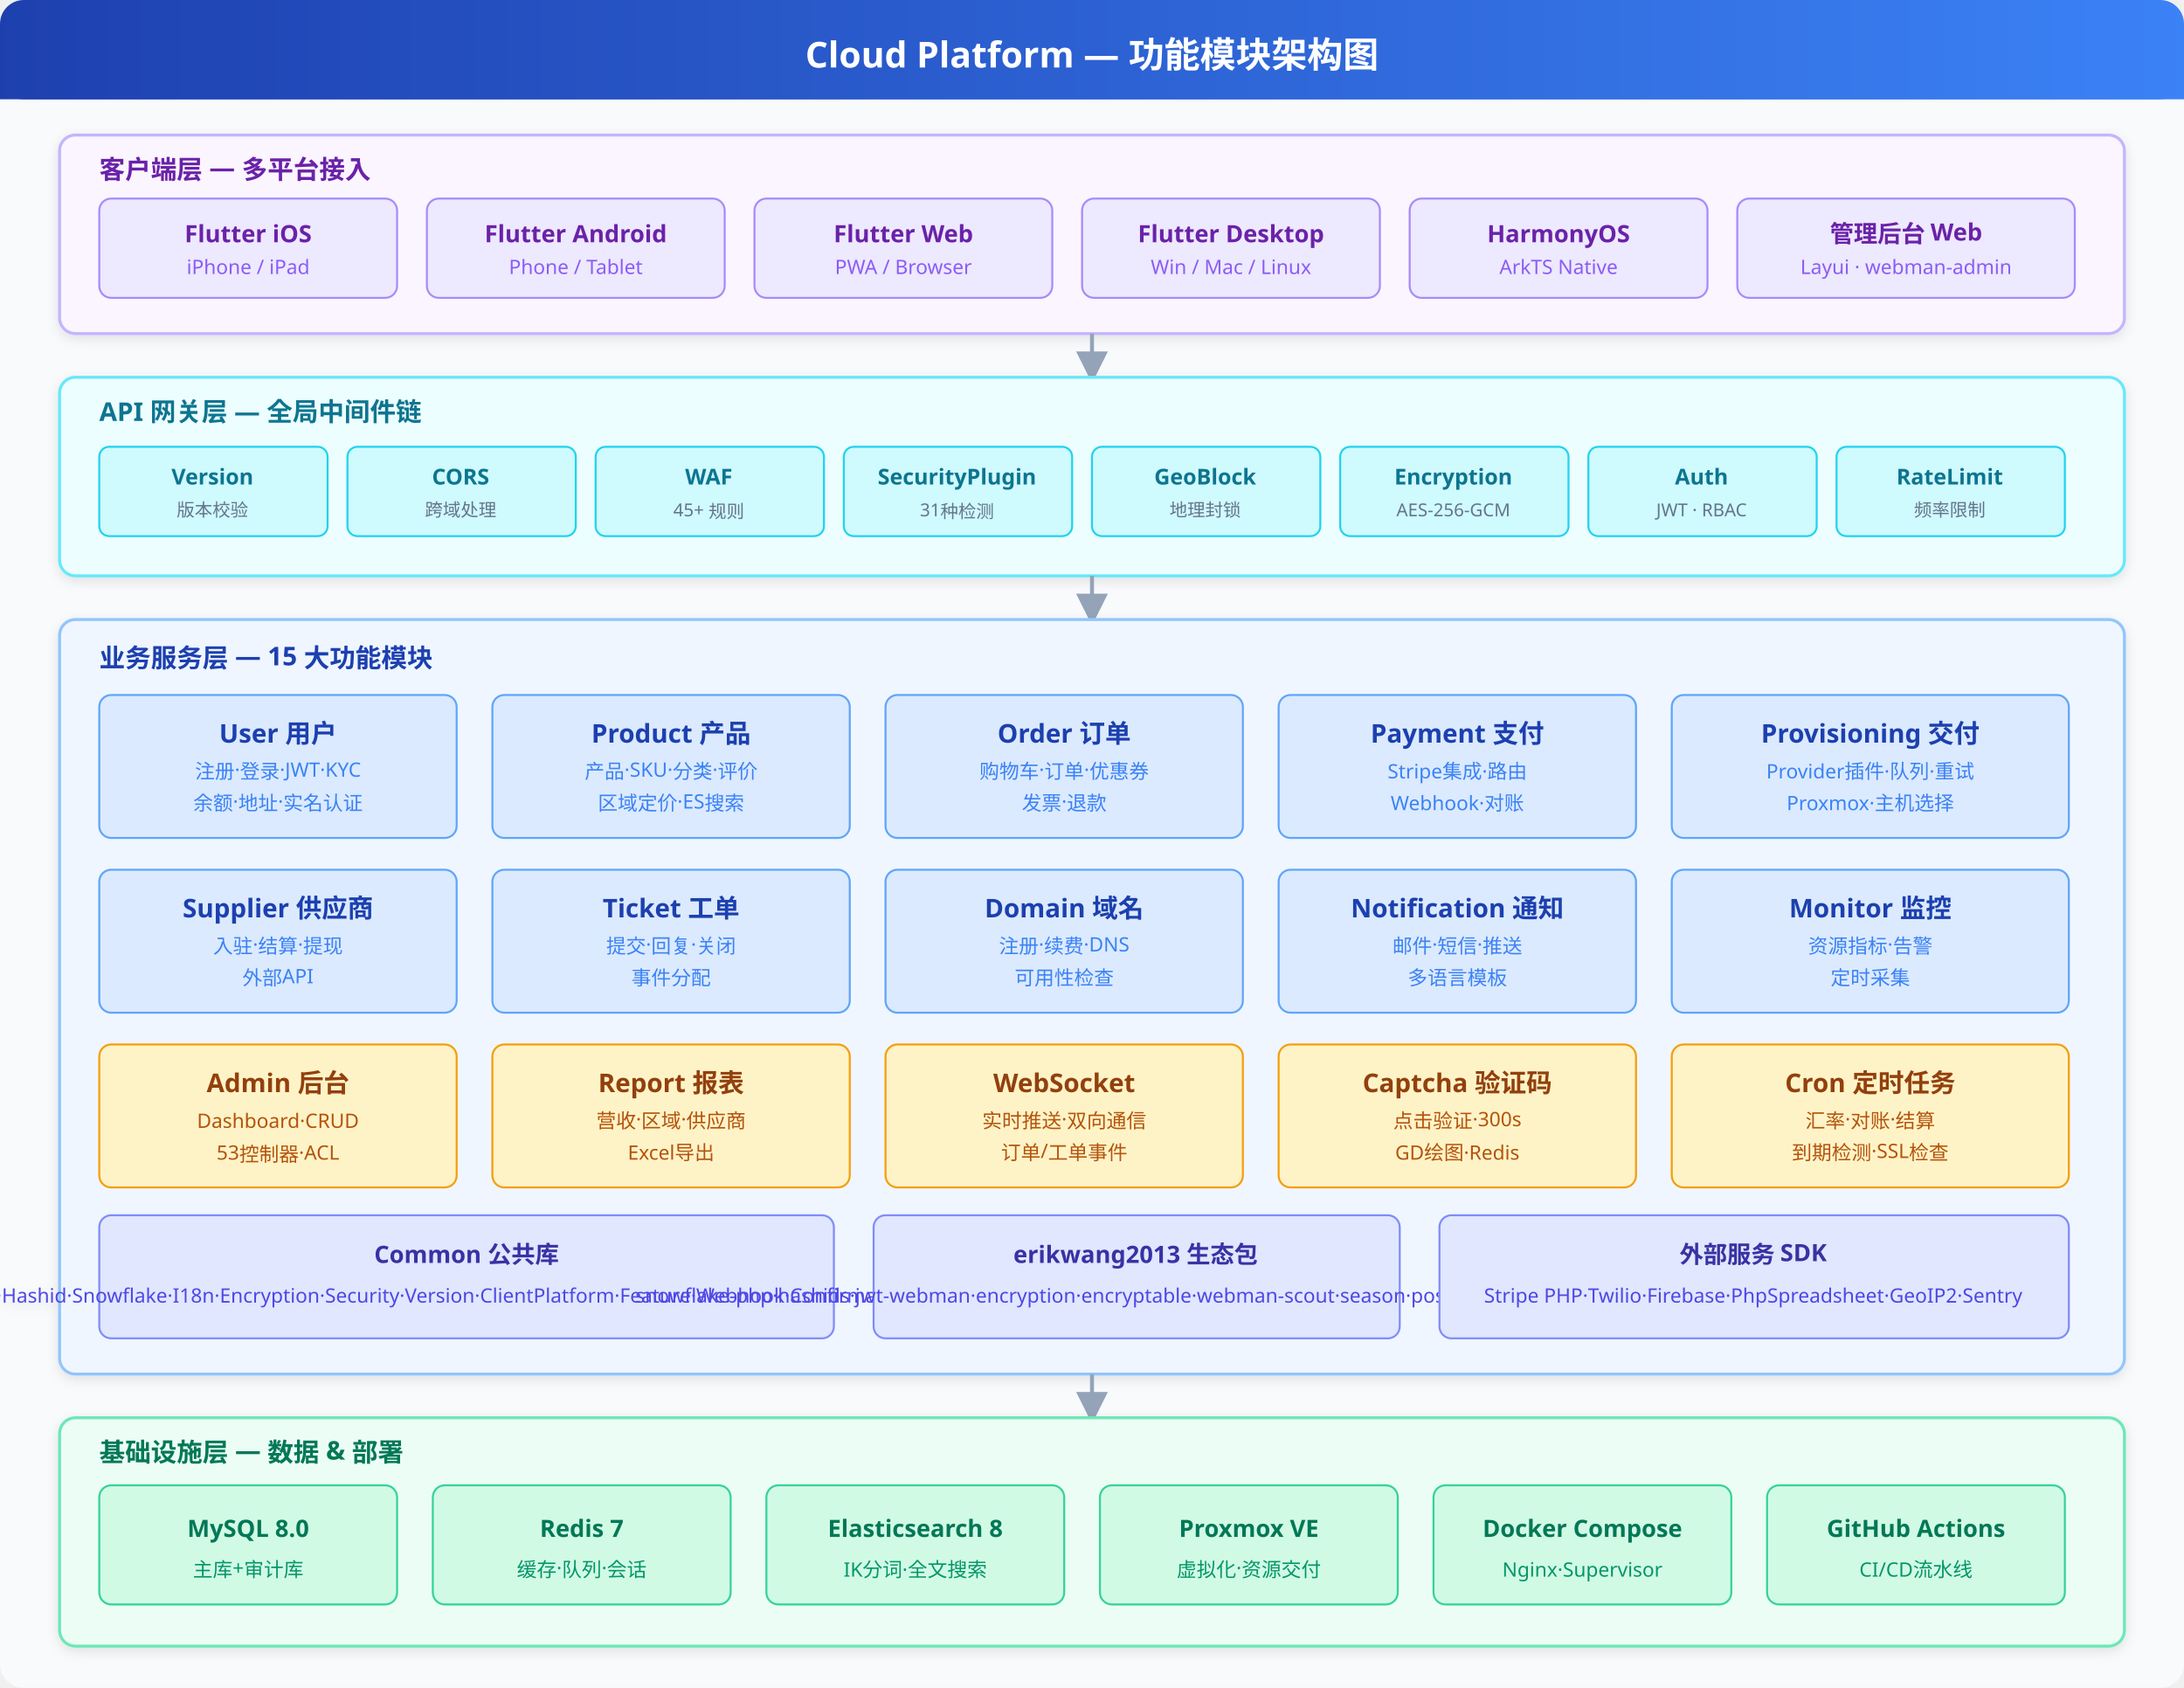
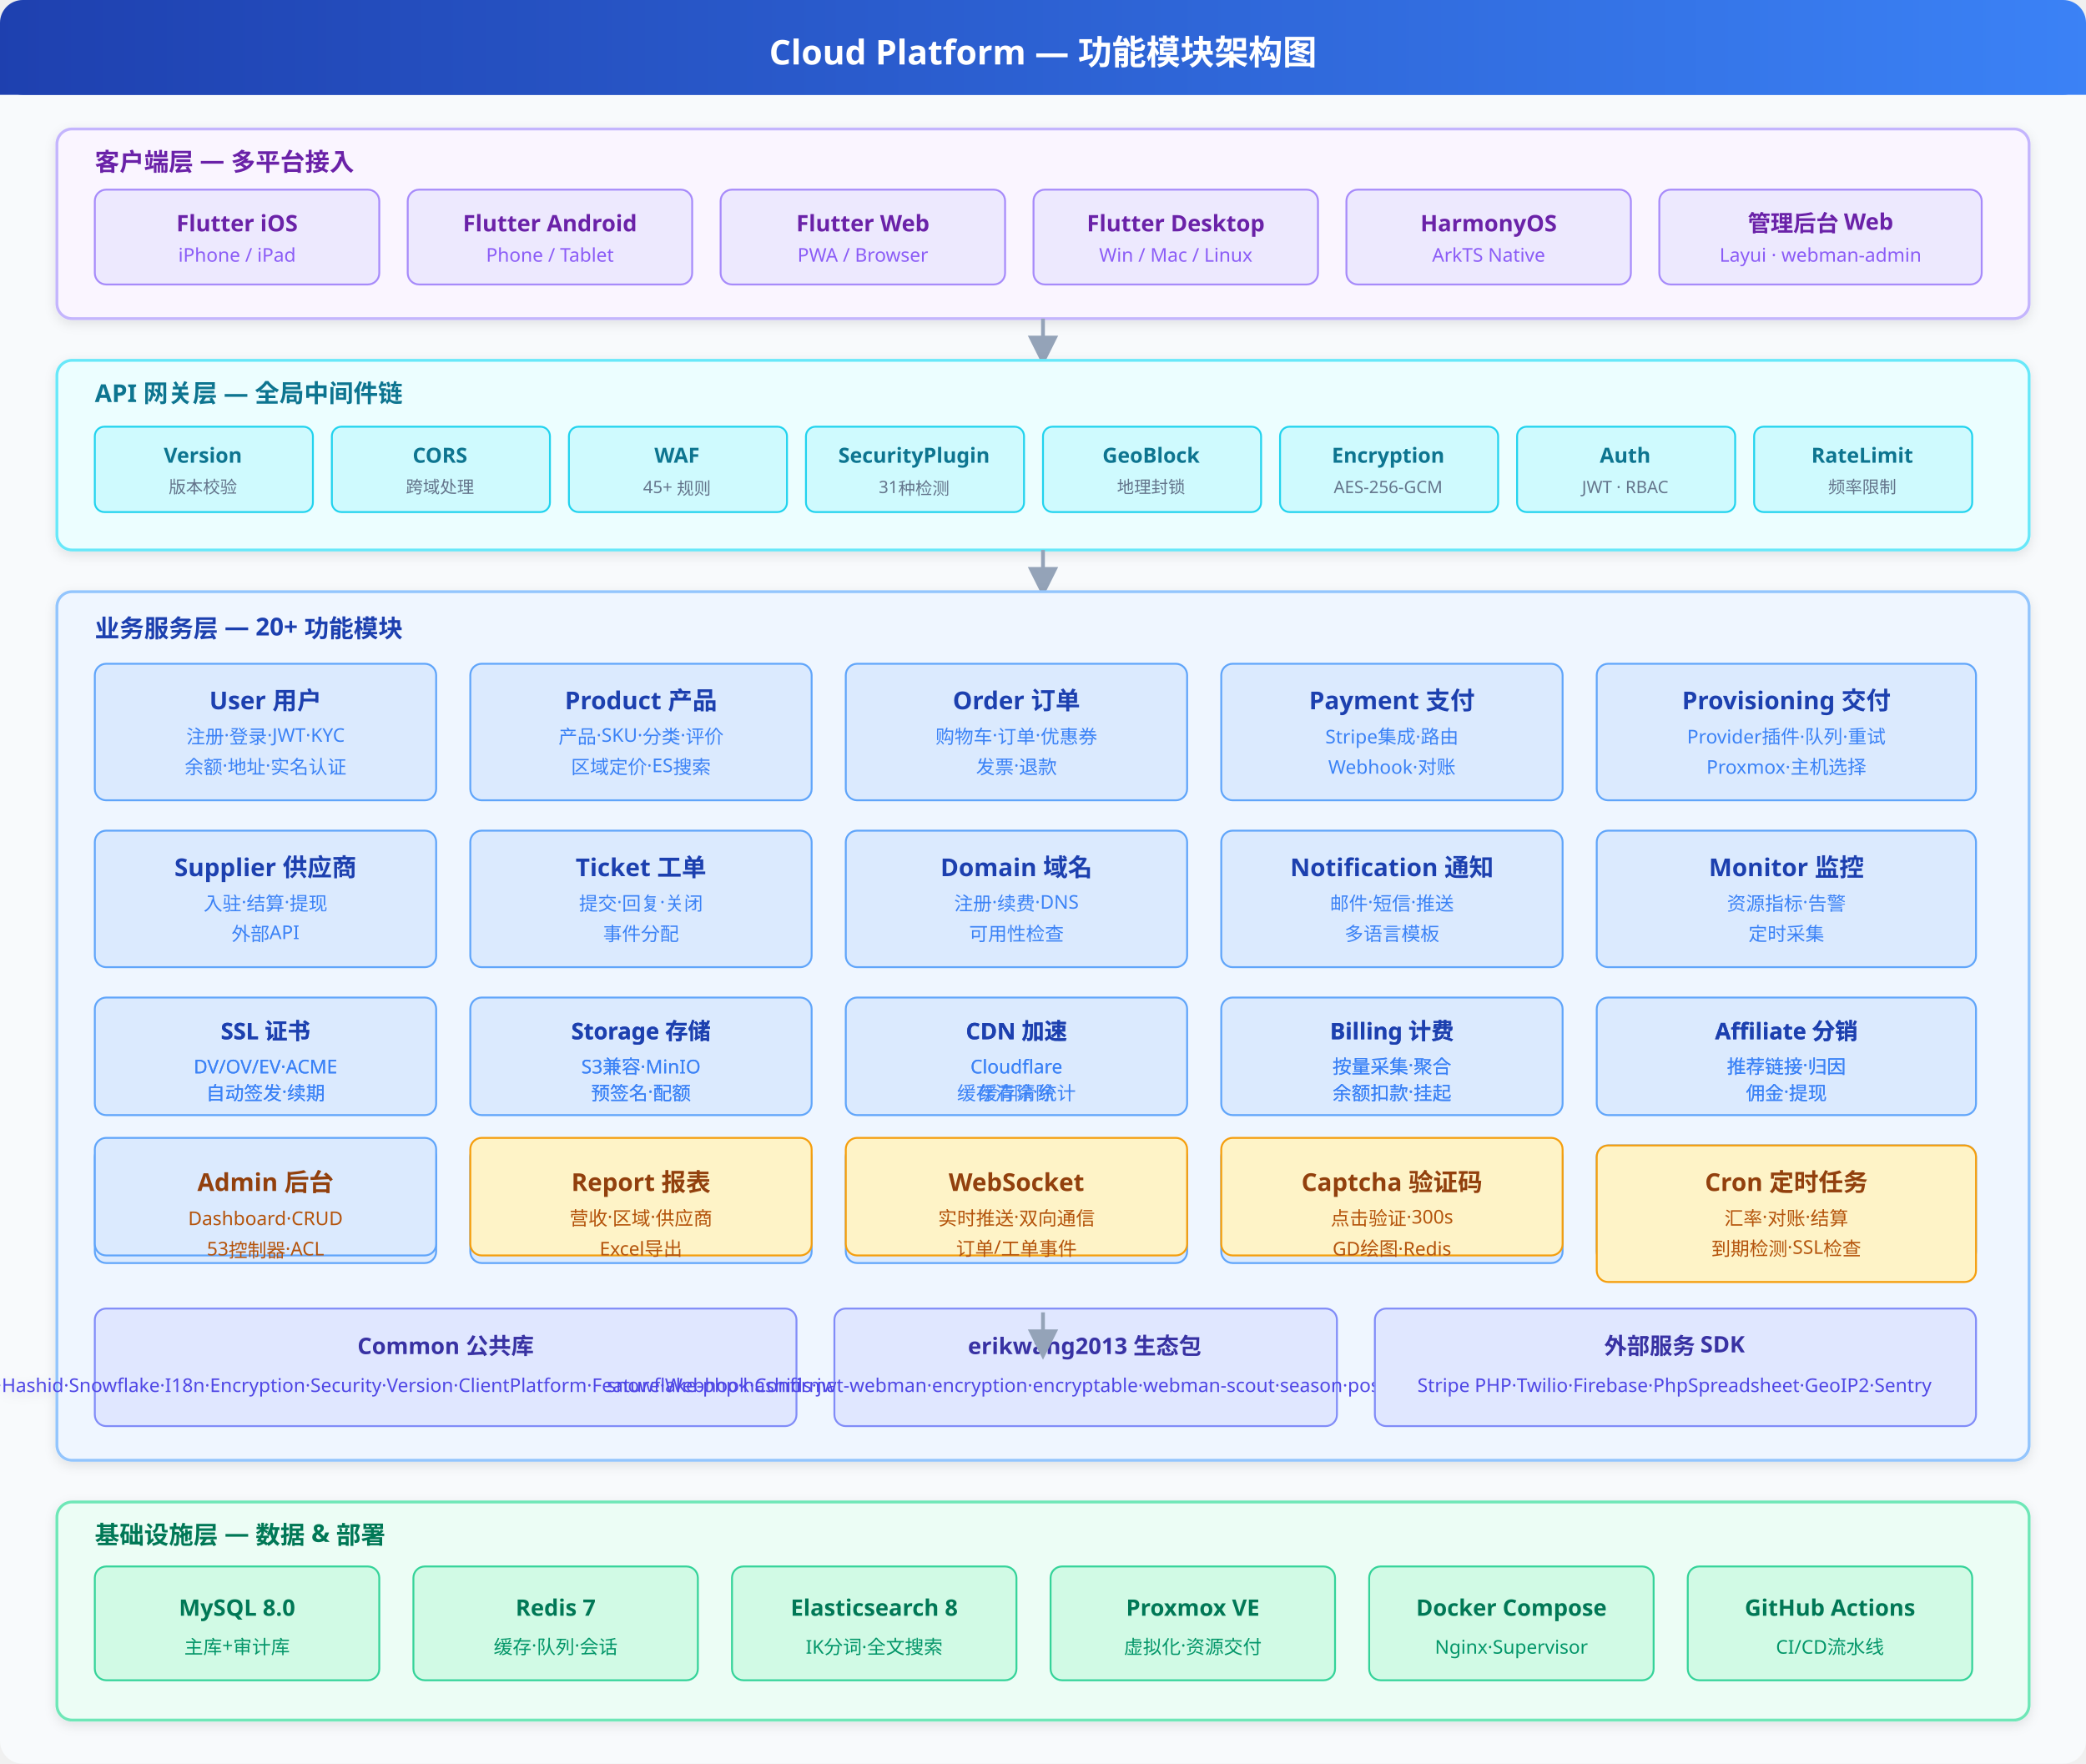
- <svg xmlns="http://www.w3.org/2000/svg" viewBox="0 0 1100 850" font-family="'Microsoft YaHei','PingFang SC','Noto Sans SC',sans-serif">
+ <svg xmlns="http://www.w3.org/2000/svg" viewBox="0 0 1100 930" font-family="'Microsoft YaHei','PingFang SC','Noto Sans SC',sans-serif">
  <defs>
    <linearGradient id="hdr" x1="0" y1="0" x2="1" y2="0">
      <stop offset="0%" stop-color="#1e40af" />
      <stop offset="100%" stop-color="#3b82f6" />
    </linearGradient>
    <filter id="sh">
      <feDropShadow dx="0" dy="2" stdDeviation="3" flood-opacity="0.1" />
    </filter>
    <marker id="arrD" markerWidth="8" markerHeight="8" refX="4" refY="4" orient="auto">
      <path d="M0,0 L8,4 L0,8 Z" fill="#94a3b8" />
    </marker>
  </defs>
-   <rect width="1100" height="850" fill="#f8fafc" rx="12" />
+   <rect width="1100" height="930" fill="#f8fafc" rx="12" />
  <rect x="0" y="0" width="1100" height="50" fill="url(#hdr)" rx="12" />
  <rect x="0" y="12" width="1100" height="38" fill="url(#hdr)" />
  <text x="550" y="34" text-anchor="middle" fill="#fff" font-size="18" font-weight="bold">Cloud Platform — 功能模块架构图</text>
  <g filter="url(#sh)">
    <rect x="30" y="68" width="1040" height="100" rx="8" fill="#faf5ff" stroke="#c4b5fd" stroke-width="1.5" />
    <text x="50" y="90" fill="#6b21a8" font-size="13" font-weight="bold">客户端层 — 多平台接入</text>
    <rect x="50" y="100" width="150" height="50" rx="6" fill="#ede9fe" stroke="#a78bfa" />
    <text x="125" y="122" text-anchor="middle" fill="#6b21a8" font-size="12" font-weight="bold">Flutter iOS</text>
    <text x="125" y="138" text-anchor="middle" fill="#8b5cf6" font-size="10">iPhone / iPad</text>
    <rect x="215" y="100" width="150" height="50" rx="6" fill="#ede9fe" stroke="#a78bfa" />
    <text x="290" y="122" text-anchor="middle" fill="#6b21a8" font-size="12" font-weight="bold">Flutter Android</text>
    <text x="290" y="138" text-anchor="middle" fill="#8b5cf6" font-size="10">Phone / Tablet</text>
    <rect x="380" y="100" width="150" height="50" rx="6" fill="#ede9fe" stroke="#a78bfa" />
    <text x="455" y="122" text-anchor="middle" fill="#6b21a8" font-size="12" font-weight="bold">Flutter Web</text>
    <text x="455" y="138" text-anchor="middle" fill="#8b5cf6" font-size="10">PWA / Browser</text>
    <rect x="545" y="100" width="150" height="50" rx="6" fill="#ede9fe" stroke="#a78bfa" />
    <text x="620" y="122" text-anchor="middle" fill="#6b21a8" font-size="12" font-weight="bold">Flutter Desktop</text>
    <text x="620" y="138" text-anchor="middle" fill="#8b5cf6" font-size="10">Win / Mac / Linux</text>
    <rect x="710" y="100" width="150" height="50" rx="6" fill="#ede9fe" stroke="#a78bfa" />
    <text x="785" y="122" text-anchor="middle" fill="#6b21a8" font-size="12" font-weight="bold">HarmonyOS</text>
    <text x="785" y="138" text-anchor="middle" fill="#8b5cf6" font-size="10">ArkTS Native</text>
    <rect x="875" y="100" width="170" height="50" rx="6" fill="#ede9fe" stroke="#a78bfa" />
    <text x="960" y="122" text-anchor="middle" fill="#6b21a8" font-size="12" font-weight="bold">管理后台 Web</text>
    <text x="960" y="138" text-anchor="middle" fill="#8b5cf6" font-size="10">Layui · webman-admin</text>
  </g>
  <path d="M550,168 L550,185" stroke="#94a3b8" stroke-width="2" marker-end="url(#arrD)" />
  <g filter="url(#sh)">
    <rect x="30" y="190" width="1040" height="100" rx="8" fill="#ecfeff" stroke="#67e8f9" stroke-width="1.5" />
    <text x="50" y="212" fill="#0e7490" font-size="13" font-weight="bold">API 网关层 — 全局中间件链</text>
    <rect x="50" y="225" width="115" height="45" rx="5" fill="#cffafe" stroke="#22d3ee" />
    <text x="107" y="244" text-anchor="middle" fill="#0e7490" font-size="11" font-weight="bold">Version</text>
    <text x="107" y="260" text-anchor="middle" fill="#64748b" font-size="9">版本校验</text>
    <rect x="175" y="225" width="115" height="45" rx="5" fill="#cffafe" stroke="#22d3ee" />
    <text x="232" y="244" text-anchor="middle" fill="#0e7490" font-size="11" font-weight="bold">CORS</text>
    <text x="232" y="260" text-anchor="middle" fill="#64748b" font-size="9">跨域处理</text>
    <rect x="300" y="225" width="115" height="45" rx="5" fill="#cffafe" stroke="#22d3ee" />
    <text x="357" y="244" text-anchor="middle" fill="#0e7490" font-size="11" font-weight="bold">WAF</text>
    <text x="357" y="260" text-anchor="middle" fill="#64748b" font-size="9">45+ 规则</text>
    <rect x="425" y="225" width="115" height="45" rx="5" fill="#cffafe" stroke="#22d3ee" />
    <text x="482" y="244" text-anchor="middle" fill="#0e7490" font-size="11" font-weight="bold">SecurityPlugin</text>
    <text x="482" y="260" text-anchor="middle" fill="#64748b" font-size="9">31种检测</text>
    <rect x="550" y="225" width="115" height="45" rx="5" fill="#cffafe" stroke="#22d3ee" />
    <text x="607" y="244" text-anchor="middle" fill="#0e7490" font-size="11" font-weight="bold">GeoBlock</text>
    <text x="607" y="260" text-anchor="middle" fill="#64748b" font-size="9">地理封锁</text>
    <rect x="675" y="225" width="115" height="45" rx="5" fill="#cffafe" stroke="#22d3ee" />
    <text x="732" y="244" text-anchor="middle" fill="#0e7490" font-size="11" font-weight="bold">Encryption</text>
    <text x="732" y="260" text-anchor="middle" fill="#64748b" font-size="9">AES-256-GCM</text>
    <rect x="800" y="225" width="115" height="45" rx="5" fill="#cffafe" stroke="#22d3ee" />
    <text x="857" y="244" text-anchor="middle" fill="#0e7490" font-size="11" font-weight="bold">Auth</text>
    <text x="857" y="260" text-anchor="middle" fill="#64748b" font-size="9">JWT · RBAC</text>
    <rect x="925" y="225" width="115" height="45" rx="5" fill="#cffafe" stroke="#22d3ee" />
    <text x="982" y="244" text-anchor="middle" fill="#0e7490" font-size="11" font-weight="bold">RateLimit</text>
    <text x="982" y="260" text-anchor="middle" fill="#64748b" font-size="9">频率限制</text>
  </g>
  <path d="M550,290 L550,307" stroke="#94a3b8" stroke-width="2" marker-end="url(#arrD)" />
  <g filter="url(#sh)">
-     <rect x="30" y="312" width="1040" height="380" rx="8" fill="#eff6ff" stroke="#93c5fd" stroke-width="1.5" />
-     <text x="50" y="336" fill="#1e40af" font-size="13" font-weight="bold">业务服务层 — 15 大功能模块</text>
+     <rect x="30" y="312" width="1040" height="458" rx="8" fill="#eff6ff" stroke="#93c5fd" stroke-width="1.5" />
+     <text x="50" y="336" fill="#1e40af" font-size="13" font-weight="bold">业务服务层 — 20+ 功能模块</text>
    <rect x="50" y="350" width="180" height="72" rx="6" fill="#dbeafe" stroke="#60a5fa" />
    <text x="140" y="374" text-anchor="middle" fill="#1e40af" font-size="13" font-weight="bold">User 用户</text>
    <text x="140" y="392" text-anchor="middle" fill="#3b82f6" font-size="10">注册·登录·JWT·KYC</text>
    <text x="140" y="408" text-anchor="middle" fill="#3b82f6" font-size="10">余额·地址·实名认证</text>
    <rect x="248" y="350" width="180" height="72" rx="6" fill="#dbeafe" stroke="#60a5fa" />
    <text x="338" y="374" text-anchor="middle" fill="#1e40af" font-size="13" font-weight="bold">Product 产品</text>
    <text x="338" y="392" text-anchor="middle" fill="#3b82f6" font-size="10">产品·SKU·分类·评价</text>
    <text x="338" y="408" text-anchor="middle" fill="#3b82f6" font-size="10">区域定价·ES搜索</text>
    <rect x="446" y="350" width="180" height="72" rx="6" fill="#dbeafe" stroke="#60a5fa" />
    <text x="536" y="374" text-anchor="middle" fill="#1e40af" font-size="13" font-weight="bold">Order 订单</text>
    <text x="536" y="392" text-anchor="middle" fill="#3b82f6" font-size="10">购物车·订单·优惠券</text>
    <text x="536" y="408" text-anchor="middle" fill="#3b82f6" font-size="10">发票·退款</text>
    <rect x="644" y="350" width="180" height="72" rx="6" fill="#dbeafe" stroke="#60a5fa" />
    <text x="734" y="374" text-anchor="middle" fill="#1e40af" font-size="13" font-weight="bold">Payment 支付</text>
    <text x="734" y="392" text-anchor="middle" fill="#3b82f6" font-size="10">Stripe集成·路由</text>
    <text x="734" y="408" text-anchor="middle" fill="#3b82f6" font-size="10">Webhook·对账</text>
    <rect x="842" y="350" width="200" height="72" rx="6" fill="#dbeafe" stroke="#60a5fa" />
    <text x="942" y="374" text-anchor="middle" fill="#1e40af" font-size="13" font-weight="bold">Provisioning 交付</text>
    <text x="942" y="392" text-anchor="middle" fill="#3b82f6" font-size="10">Provider插件·队列·重试</text>
    <text x="942" y="408" text-anchor="middle" fill="#3b82f6" font-size="10">Proxmox·主机选择</text>
    <rect x="50" y="438" width="180" height="72" rx="6" fill="#dbeafe" stroke="#60a5fa" />
    <text x="140" y="462" text-anchor="middle" fill="#1e40af" font-size="13" font-weight="bold">Supplier 供应商</text>
    <text x="140" y="480" text-anchor="middle" fill="#3b82f6" font-size="10">入驻·结算·提现</text>
    <text x="140" y="496" text-anchor="middle" fill="#3b82f6" font-size="10">外部API</text>
    <rect x="248" y="438" width="180" height="72" rx="6" fill="#dbeafe" stroke="#60a5fa" />
    <text x="338" y="462" text-anchor="middle" fill="#1e40af" font-size="13" font-weight="bold">Ticket 工单</text>
    <text x="338" y="480" text-anchor="middle" fill="#3b82f6" font-size="10">提交·回复·关闭</text>
    <text x="338" y="496" text-anchor="middle" fill="#3b82f6" font-size="10">事件分配</text>
    <rect x="446" y="438" width="180" height="72" rx="6" fill="#dbeafe" stroke="#60a5fa" />
    <text x="536" y="462" text-anchor="middle" fill="#1e40af" font-size="13" font-weight="bold">Domain 域名</text>
    <text x="536" y="480" text-anchor="middle" fill="#3b82f6" font-size="10">注册·续费·DNS</text>
    <text x="536" y="496" text-anchor="middle" fill="#3b82f6" font-size="10">可用性检查</text>
    <rect x="644" y="438" width="180" height="72" rx="6" fill="#dbeafe" stroke="#60a5fa" />
    <text x="734" y="462" text-anchor="middle" fill="#1e40af" font-size="13" font-weight="bold">Notification 通知</text>
    <text x="734" y="480" text-anchor="middle" fill="#3b82f6" font-size="10">邮件·短信·推送</text>
    <text x="734" y="496" text-anchor="middle" fill="#3b82f6" font-size="10">多语言模板</text>
    <rect x="842" y="438" width="200" height="72" rx="6" fill="#dbeafe" stroke="#60a5fa" />
    <text x="942" y="462" text-anchor="middle" fill="#1e40af" font-size="13" font-weight="bold">Monitor 监控</text>
    <text x="942" y="480" text-anchor="middle" fill="#3b82f6" font-size="10">资源指标·告警</text>
    <text x="942" y="496" text-anchor="middle" fill="#3b82f6" font-size="10">定时采集</text>
-     <rect x="50" y="526" width="180" height="72" rx="6" fill="#fef3c7" stroke="#f59e0b" />
-     <text x="140" y="550" text-anchor="middle" fill="#92400e" font-size="13" font-weight="bold">Admin 后台</text>
-     <text x="140" y="568" text-anchor="middle" fill="#b45309" font-size="10">Dashboard·CRUD</text>
-     <text x="140" y="584" text-anchor="middle" fill="#b45309" font-size="10">53控制器·ACL</text>
-     <rect x="248" y="526" width="180" height="72" rx="6" fill="#fef3c7" stroke="#f59e0b" />
-     <text x="338" y="550" text-anchor="middle" fill="#92400e" font-size="13" font-weight="bold">Report 报表</text>
-     <text x="338" y="568" text-anchor="middle" fill="#b45309" font-size="10">营收·区域·供应商</text>
-     <text x="338" y="584" text-anchor="middle" fill="#b45309" font-size="10">Excel导出</text>
-     <rect x="446" y="526" width="180" height="72" rx="6" fill="#fef3c7" stroke="#f59e0b" />
-     <text x="536" y="550" text-anchor="middle" fill="#92400e" font-size="13" font-weight="bold">WebSocket</text>
-     <text x="536" y="568" text-anchor="middle" fill="#b45309" font-size="10">实时推送·双向通信</text>
-     <text x="536" y="584" text-anchor="middle" fill="#b45309" font-size="10">订单/工单事件</text>
-     <rect x="644" y="526" width="180" height="72" rx="6" fill="#fef3c7" stroke="#f59e0b" />
-     <text x="734" y="550" text-anchor="middle" fill="#92400e" font-size="13" font-weight="bold">Captcha 验证码</text>
-     <text x="734" y="568" text-anchor="middle" fill="#b45309" font-size="10">点击验证·300s</text>
-     <text x="734" y="584" text-anchor="middle" fill="#b45309" font-size="10">GD绘图·Redis</text>
-     <rect x="842" y="526" width="200" height="72" rx="6" fill="#fef3c7" stroke="#f59e0b" />
-     <text x="942" y="550" text-anchor="middle" fill="#92400e" font-size="13" font-weight="bold">Cron 定时任务</text>
-     <text x="942" y="568" text-anchor="middle" fill="#b45309" font-size="10">汇率·对账·结算</text>
-     <text x="942" y="584" text-anchor="middle" fill="#b45309" font-size="10">到期检测·SSL检查</text>
-     <rect x="50" y="612" width="370" height="62" rx="6" fill="#e0e7ff" stroke="#818cf8" />
-     <text x="235" y="636" text-anchor="middle" fill="#3730a3" font-size="12" font-weight="bold">Common 公共库</text>
-     <text x="235" y="656" text-anchor="middle" fill="#4f46e5" font-size="10">Auth·Hashid·Snowflake·I18n·Encryption·Security·Version·ClientPlatform·Feature·Webhook·Confirmation·Helper</text>
-     <rect x="440" y="612" width="265" height="62" rx="6" fill="#e0e7ff" stroke="#818cf8" />
-     <text x="572" y="636" text-anchor="middle" fill="#3730a3" font-size="12" font-weight="bold">erikwang2013 生态包</text>
-     <text x="572" y="656" text-anchor="middle" fill="#4f46e5" font-size="10">snowflake-php·hashids·jwt-webman·encryption·encryptable·webman-scout·season·poster-php·security-php</text>
-     <rect x="725" y="612" width="317" height="62" rx="6" fill="#e0e7ff" stroke="#818cf8" />
-     <text x="883" y="636" text-anchor="middle" fill="#3730a3" font-size="12" font-weight="bold">外部服务 SDK</text>
-     <text x="883" y="656" text-anchor="middle" fill="#4f46e5" font-size="10">Stripe PHP·Twilio·Firebase·PhpSpreadsheet·GeoIP2·Sentry</text>
+     <rect x="50" y="526" width="180" height="62" rx="6" fill="#dbeafe" stroke="#60a5fa" />
+     <text x="140" y="548" text-anchor="middle" fill="#1e40af" font-size="12" font-weight="bold">SSL 证书</text>
+     <text x="140" y="566" text-anchor="middle" fill="#3b82f6" font-size="10">DV/OV/EV·ACME</text>
+     <text x="140" y="580" text-anchor="middle" fill="#3b82f6" font-size="10">自动签发·续期</text>
+     <rect x="248" y="526" width="180" height="62" rx="6" fill="#dbeafe" stroke="#60a5fa" />
+     <text x="338" y="548" text-anchor="middle" fill="#1e40af" font-size="12" font-weight="bold">Storage 存储</text>
+     <text x="338" y="566" text-anchor="middle" fill="#3b82f6" font-size="10">S3兼容·MinIO</text>
+     <text x="338" y="580" text-anchor="middle" fill="#3b82f6" font-size="10">预签名·配额</text>
+     <rect x="446" y="526" width="180" height="62" rx="6" fill="#dbeafe" stroke="#60a5fa" />
+     <text x="536" y="548" text-anchor="middle" fill="#1e40af" font-size="12" font-weight="bold">CDN 加速</text>
+     <text x="536" y="566" text-anchor="middle" fill="#3b82f6" font-size="10">Cloudflare</text>
+     <text x="536" y="580" text-anchor="middle" fill="#3b82f6" font-size="10">缓存清除·统计</text>
+     <rect x="644" y="526" width="180" height="62" rx="6" fill="#dbeafe" stroke="#60a5fa" />
+     <text x="734" y="548" text-anchor="middle" fill="#1e40af" font-size="12" font-weight="bold">Billing 计费</text>
+     <text x="734" y="566" text-anchor="middle" fill="#3b82f6" font-size="10">按量采集·聚合</text>
+     <text x="734" y="580" text-anchor="middle" fill="#3b82f6" font-size="10">余额扣款·挂起</text>
+     <rect x="842" y="526" width="200" height="62" rx="6" fill="#dbeafe" stroke="#60a5fa" />
+     <text x="942" y="548" text-anchor="middle" fill="#1e40af" font-size="12" font-weight="bold">Affiliate 分销</text>
+     <text x="942" y="566" text-anchor="middle" fill="#3b82f6" font-size="10">推荐链接·归因</text>
+     <text x="942" y="580" text-anchor="middle" fill="#3b82f6" font-size="10">佣金·提现</text>
+     <rect x="50" y="604" width="180" height="62" rx="6" fill="#dbeafe" stroke="#60a5fa" />
+     <text x="140" y="548" text-anchor="middle" fill="#1e40af" font-size="12" font-weight="bold">SSL 证书</text>
+     <text x="140" y="566" text-anchor="middle" fill="#3b82f6" font-size="10">DV/OV/EV·ACME</text>
+     <text x="140" y="580" text-anchor="middle" fill="#3b82f6" font-size="10">自动签发·续期</text>
+     <rect x="248" y="604" width="180" height="62" rx="6" fill="#dbeafe" stroke="#60a5fa" />
+     <text x="338" y="548" text-anchor="middle" fill="#1e40af" font-size="12" font-weight="bold">Storage 存储</text>
+     <text x="338" y="566" text-anchor="middle" fill="#3b82f6" font-size="10">S3兼容·MinIO</text>
+     <text x="338" y="580" text-anchor="middle" fill="#3b82f6" font-size="10">预签名·配额</text>
+     <rect x="446" y="604" width="180" height="62" rx="6" fill="#dbeafe" stroke="#60a5fa" />
+     <text x="536" y="548" text-anchor="middle" fill="#1e40af" font-size="12" font-weight="bold">CDN 加速</text>
+     <text x="536" y="566" text-anchor="middle" fill="#3b82f6" font-size="10">Cloudflare</text>
+     <text x="536" y="580" text-anchor="middle" fill="#3b82f6" font-size="10">缓存清除</text>
+     <rect x="644" y="604" width="180" height="62" rx="6" fill="#dbeafe" stroke="#60a5fa" />
+     <text x="734" y="548" text-anchor="middle" fill="#1e40af" font-size="12" font-weight="bold">Billing 计费</text>
+     <text x="734" y="566" text-anchor="middle" fill="#3b82f6" font-size="10">按量采集·聚合</text>
+     <text x="734" y="580" text-anchor="middle" fill="#3b82f6" font-size="10">余额扣款·挂起</text>
+     <rect x="842" y="604" width="200" height="62" rx="6" fill="#dbeafe" stroke="#60a5fa" />
+     <text x="942" y="548" text-anchor="middle" fill="#1e40af" font-size="12" font-weight="bold">Affiliate 分销</text>
+     <text x="942" y="566" text-anchor="middle" fill="#3b82f6" font-size="10">推荐链接·归因</text>
+     <text x="942" y="580" text-anchor="middle" fill="#3b82f6" font-size="10">佣金·提现</text>
+     <rect x="50" y="600" width="180" height="62" rx="6" fill="#dbeafe" stroke="#60a5fa" />
+     <text x="140" y="628" text-anchor="middle" fill="#92400e" font-size="13" font-weight="bold">Admin 后台</text>
+     <text x="140" y="646" text-anchor="middle" fill="#b45309" font-size="10">Dashboard·CRUD</text>
+     <text x="140" y="662" text-anchor="middle" fill="#b45309" font-size="10">53控制器·ACL</text>
+     <rect x="248" y="600" width="180" height="62" rx="6" fill="#fef3c7" stroke="#f59e0b" />
+     <text x="338" y="628" text-anchor="middle" fill="#92400e" font-size="13" font-weight="bold">Report 报表</text>
+     <text x="338" y="646" text-anchor="middle" fill="#b45309" font-size="10">营收·区域·供应商</text>
+     <text x="338" y="662" text-anchor="middle" fill="#b45309" font-size="10">Excel导出</text>
+     <rect x="446" y="600" width="180" height="62" rx="6" fill="#fef3c7" stroke="#f59e0b" />
+     <text x="536" y="628" text-anchor="middle" fill="#92400e" font-size="13" font-weight="bold">WebSocket</text>
+     <text x="536" y="646" text-anchor="middle" fill="#b45309" font-size="10">实时推送·双向通信</text>
+     <text x="536" y="662" text-anchor="middle" fill="#b45309" font-size="10">订单/工单事件</text>
+     <rect x="644" y="600" width="180" height="62" rx="6" fill="#fef3c7" stroke="#f59e0b" />
+     <text x="734" y="628" text-anchor="middle" fill="#92400e" font-size="13" font-weight="bold">Captcha 验证码</text>
+     <text x="734" y="646" text-anchor="middle" fill="#b45309" font-size="10">点击验证·300s</text>
+     <text x="734" y="662" text-anchor="middle" fill="#b45309" font-size="10">GD绘图·Redis</text>
+     <rect x="842" y="604" width="200" height="72" rx="6" fill="#fef3c7" stroke="#f59e0b" />
+     <text x="942" y="628" text-anchor="middle" fill="#92400e" font-size="13" font-weight="bold">Cron 定时任务</text>
+     <text x="942" y="646" text-anchor="middle" fill="#b45309" font-size="10">汇率·对账·结算</text>
+     <text x="942" y="662" text-anchor="middle" fill="#b45309" font-size="10">到期检测·SSL检查</text>
+     <rect x="50" y="690" width="370" height="62" rx="6" fill="#e0e7ff" stroke="#818cf8" />
+     <text x="235" y="714" text-anchor="middle" fill="#3730a3" font-size="12" font-weight="bold">Common 公共库</text>
+     <text x="235" y="734" text-anchor="middle" fill="#4f46e5" font-size="10">Auth·Hashid·Snowflake·I18n·Encryption·Security·Version·ClientPlatform·Feature·Webhook·Confirmation·Helper</text>
+     <rect x="440" y="690" width="265" height="62" rx="6" fill="#e0e7ff" stroke="#818cf8" />
+     <text x="572" y="714" text-anchor="middle" fill="#3730a3" font-size="12" font-weight="bold">erikwang2013 生态包</text>
+     <text x="572" y="734" text-anchor="middle" fill="#4f46e5" font-size="10">snowflake-php·hashids·jwt-webman·encryption·encryptable·webman-scout·season·poster-php·security-php</text>
+     <rect x="725" y="690" width="317" height="62" rx="6" fill="#e0e7ff" stroke="#818cf8" />
+     <text x="883" y="714" text-anchor="middle" fill="#3730a3" font-size="12" font-weight="bold">外部服务 SDK</text>
+     <text x="883" y="734" text-anchor="middle" fill="#4f46e5" font-size="10">Stripe PHP·Twilio·Firebase·PhpSpreadsheet·GeoIP2·Sentry</text>
  </g>
  <path d="M550,692 L550,709" stroke="#94a3b8" stroke-width="2" marker-end="url(#arrD)" />
  <g filter="url(#sh)">
-     <rect x="30" y="714" width="1040" height="115" rx="8" fill="#ecfdf5" stroke="#6ee7b7" stroke-width="1.5" />
-     <text x="50" y="736" fill="#047857" font-size="13" font-weight="bold">基础设施层 — 数据 &amp; 部署</text>
-     <rect x="50" y="748" width="150" height="60" rx="6" fill="#d1fae5" stroke="#34d399" />
-     <text x="125" y="774" text-anchor="middle" fill="#047857" font-size="12" font-weight="bold">MySQL 8.0</text>
-     <text x="125" y="794" text-anchor="middle" fill="#059669" font-size="10">主库+审计库</text>
-     <rect x="218" y="748" width="150" height="60" rx="6" fill="#d1fae5" stroke="#34d399" />
-     <text x="293" y="774" text-anchor="middle" fill="#047857" font-size="12" font-weight="bold">Redis 7</text>
-     <text x="293" y="794" text-anchor="middle" fill="#059669" font-size="10">缓存·队列·会话</text>
-     <rect x="386" y="748" width="150" height="60" rx="6" fill="#d1fae5" stroke="#34d399" />
-     <text x="461" y="774" text-anchor="middle" fill="#047857" font-size="12" font-weight="bold">Elasticsearch 8</text>
-     <text x="461" y="794" text-anchor="middle" fill="#059669" font-size="10">IK分词·全文搜索</text>
-     <rect x="554" y="748" width="150" height="60" rx="6" fill="#d1fae5" stroke="#34d399" />
-     <text x="629" y="774" text-anchor="middle" fill="#047857" font-size="12" font-weight="bold">Proxmox VE</text>
-     <text x="629" y="794" text-anchor="middle" fill="#059669" font-size="10">虚拟化·资源交付</text>
-     <rect x="722" y="748" width="150" height="60" rx="6" fill="#d1fae5" stroke="#34d399" />
-     <text x="797" y="774" text-anchor="middle" fill="#047857" font-size="12" font-weight="bold">Docker Compose</text>
-     <text x="797" y="794" text-anchor="middle" fill="#059669" font-size="10">Nginx·Supervisor</text>
-     <rect x="890" y="748" width="150" height="60" rx="6" fill="#d1fae5" stroke="#34d399" />
-     <text x="965" y="774" text-anchor="middle" fill="#047857" font-size="12" font-weight="bold">GitHub Actions</text>
-     <text x="965" y="794" text-anchor="middle" fill="#059669" font-size="10">CI/CD流水线</text>
+     <rect x="30" y="792" width="1040" height="115" rx="8" fill="#ecfdf5" stroke="#6ee7b7" stroke-width="1.5" />
+     <text x="50" y="814" fill="#047857" font-size="13" font-weight="bold">基础设施层 — 数据 &amp; 部署</text>
+     <rect x="50" y="826" width="150" height="60" rx="6" fill="#d1fae5" stroke="#34d399" />
+     <text x="125" y="852" text-anchor="middle" fill="#047857" font-size="12" font-weight="bold">MySQL 8.0</text>
+     <text x="125" y="872" text-anchor="middle" fill="#059669" font-size="10">主库+审计库</text>
+     <rect x="218" y="826" width="150" height="60" rx="6" fill="#d1fae5" stroke="#34d399" />
+     <text x="293" y="852" text-anchor="middle" fill="#047857" font-size="12" font-weight="bold">Redis 7</text>
+     <text x="293" y="872" text-anchor="middle" fill="#059669" font-size="10">缓存·队列·会话</text>
+     <rect x="386" y="826" width="150" height="60" rx="6" fill="#d1fae5" stroke="#34d399" />
+     <text x="461" y="852" text-anchor="middle" fill="#047857" font-size="12" font-weight="bold">Elasticsearch 8</text>
+     <text x="461" y="872" text-anchor="middle" fill="#059669" font-size="10">IK分词·全文搜索</text>
+     <rect x="554" y="826" width="150" height="60" rx="6" fill="#d1fae5" stroke="#34d399" />
+     <text x="629" y="852" text-anchor="middle" fill="#047857" font-size="12" font-weight="bold">Proxmox VE</text>
+     <text x="629" y="872" text-anchor="middle" fill="#059669" font-size="10">虚拟化·资源交付</text>
+     <rect x="722" y="826" width="150" height="60" rx="6" fill="#d1fae5" stroke="#34d399" />
+     <text x="797" y="852" text-anchor="middle" fill="#047857" font-size="12" font-weight="bold">Docker Compose</text>
+     <text x="797" y="872" text-anchor="middle" fill="#059669" font-size="10">Nginx·Supervisor</text>
+     <rect x="890" y="826" width="150" height="60" rx="6" fill="#d1fae5" stroke="#34d399" />
+     <text x="965" y="852" text-anchor="middle" fill="#047857" font-size="12" font-weight="bold">GitHub Actions</text>
+     <text x="965" y="872" text-anchor="middle" fill="#059669" font-size="10">CI/CD流水线</text>
  </g>
</svg>
